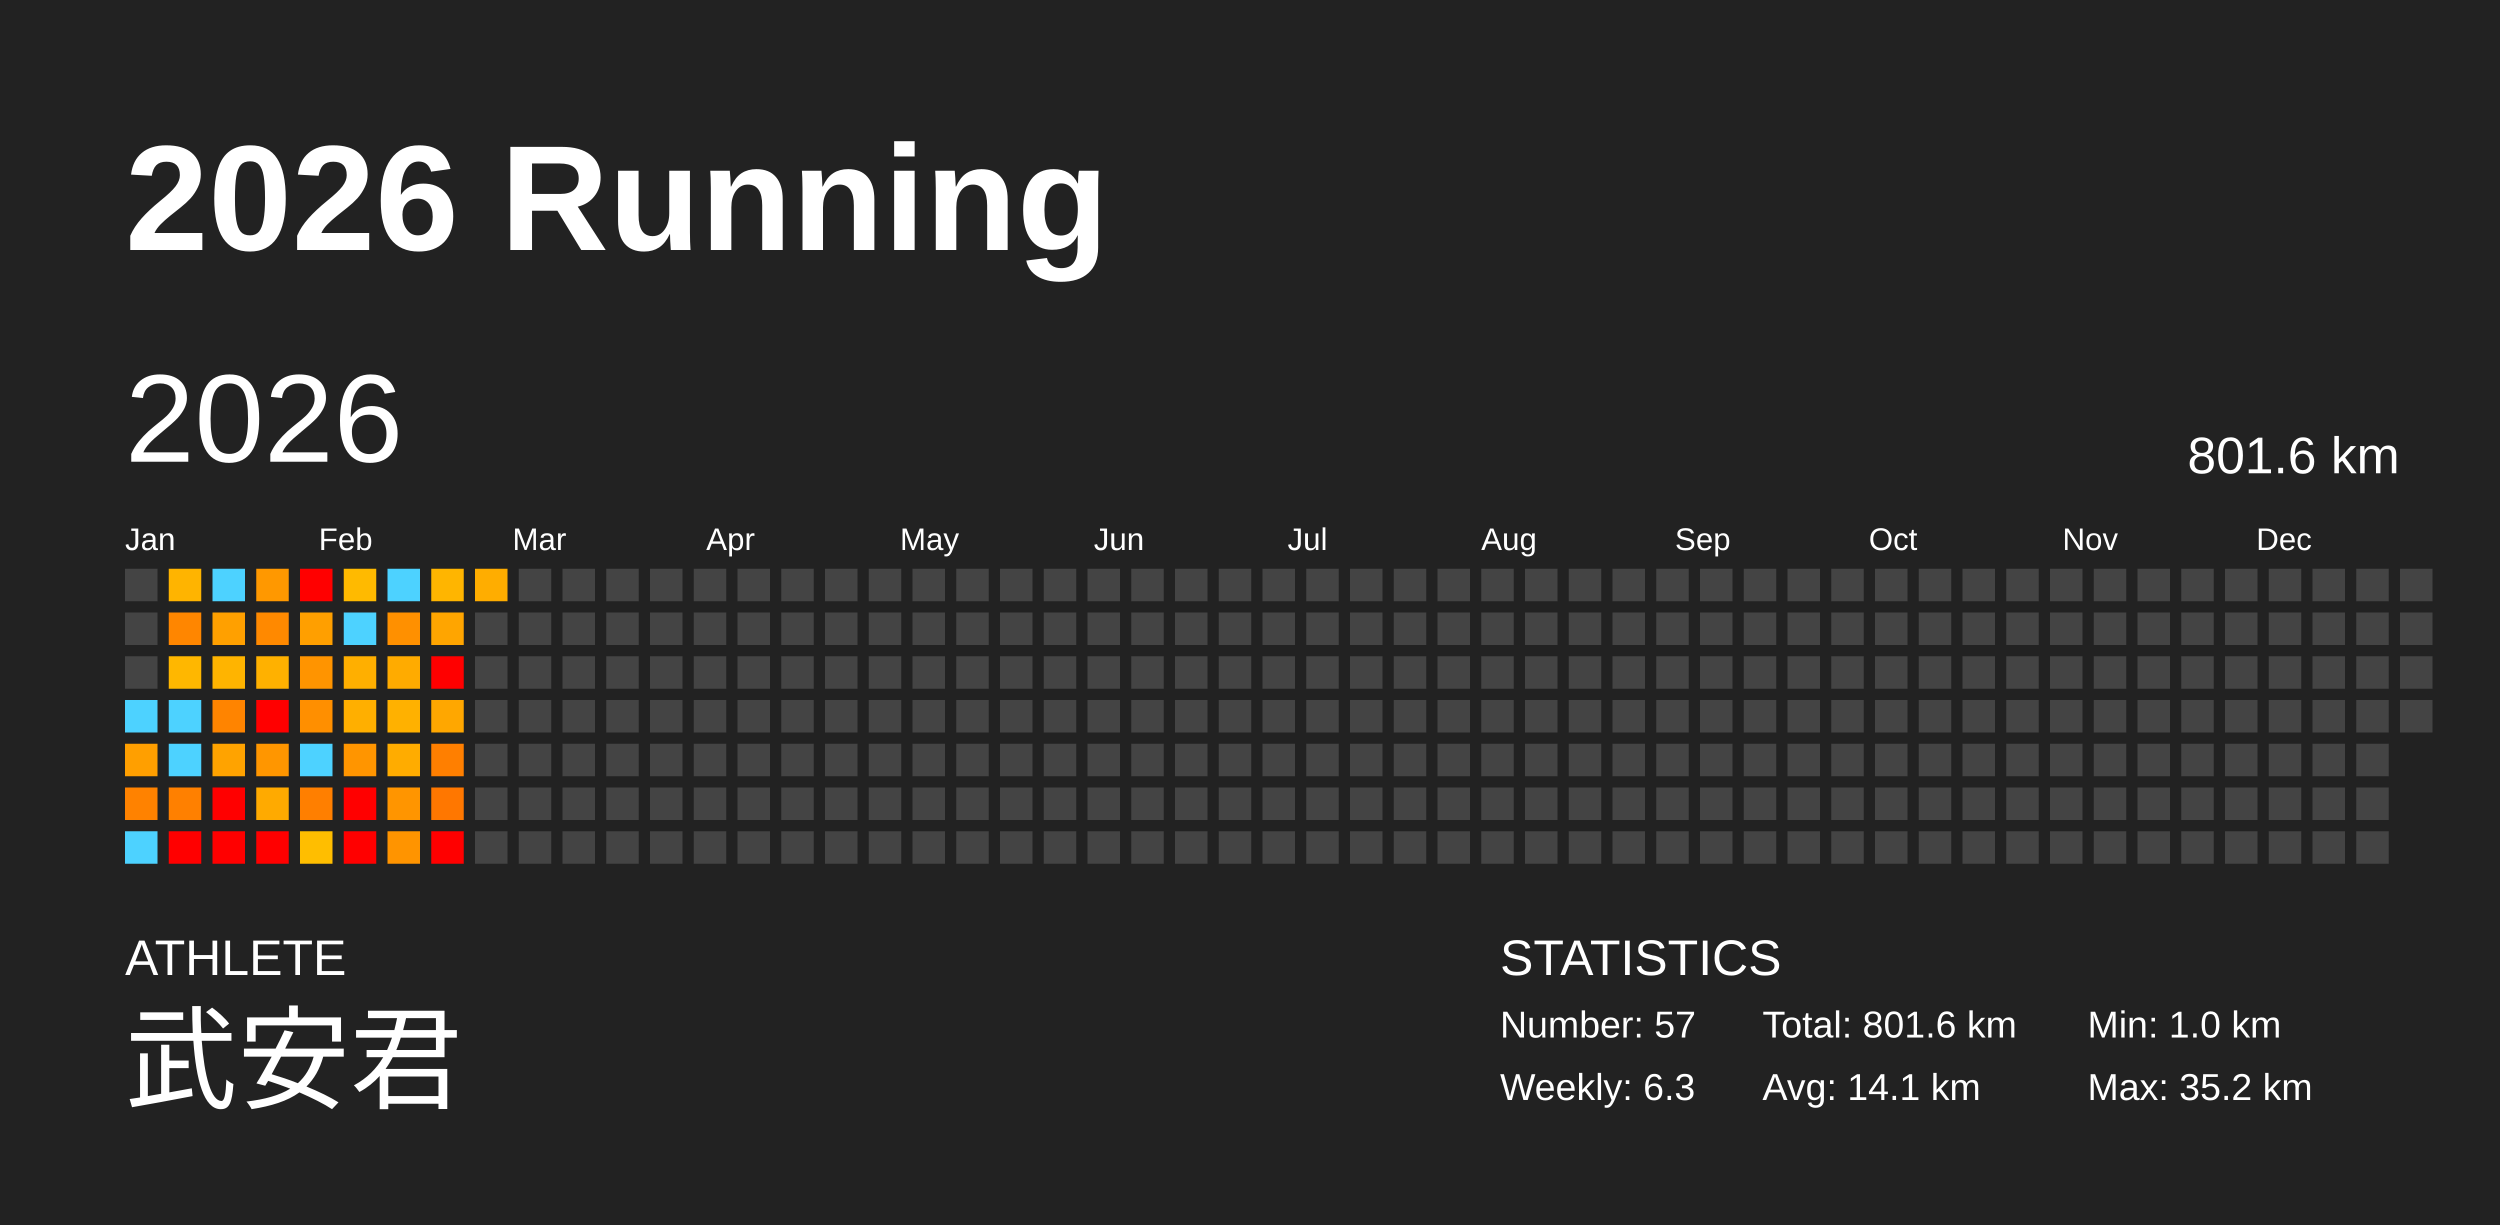
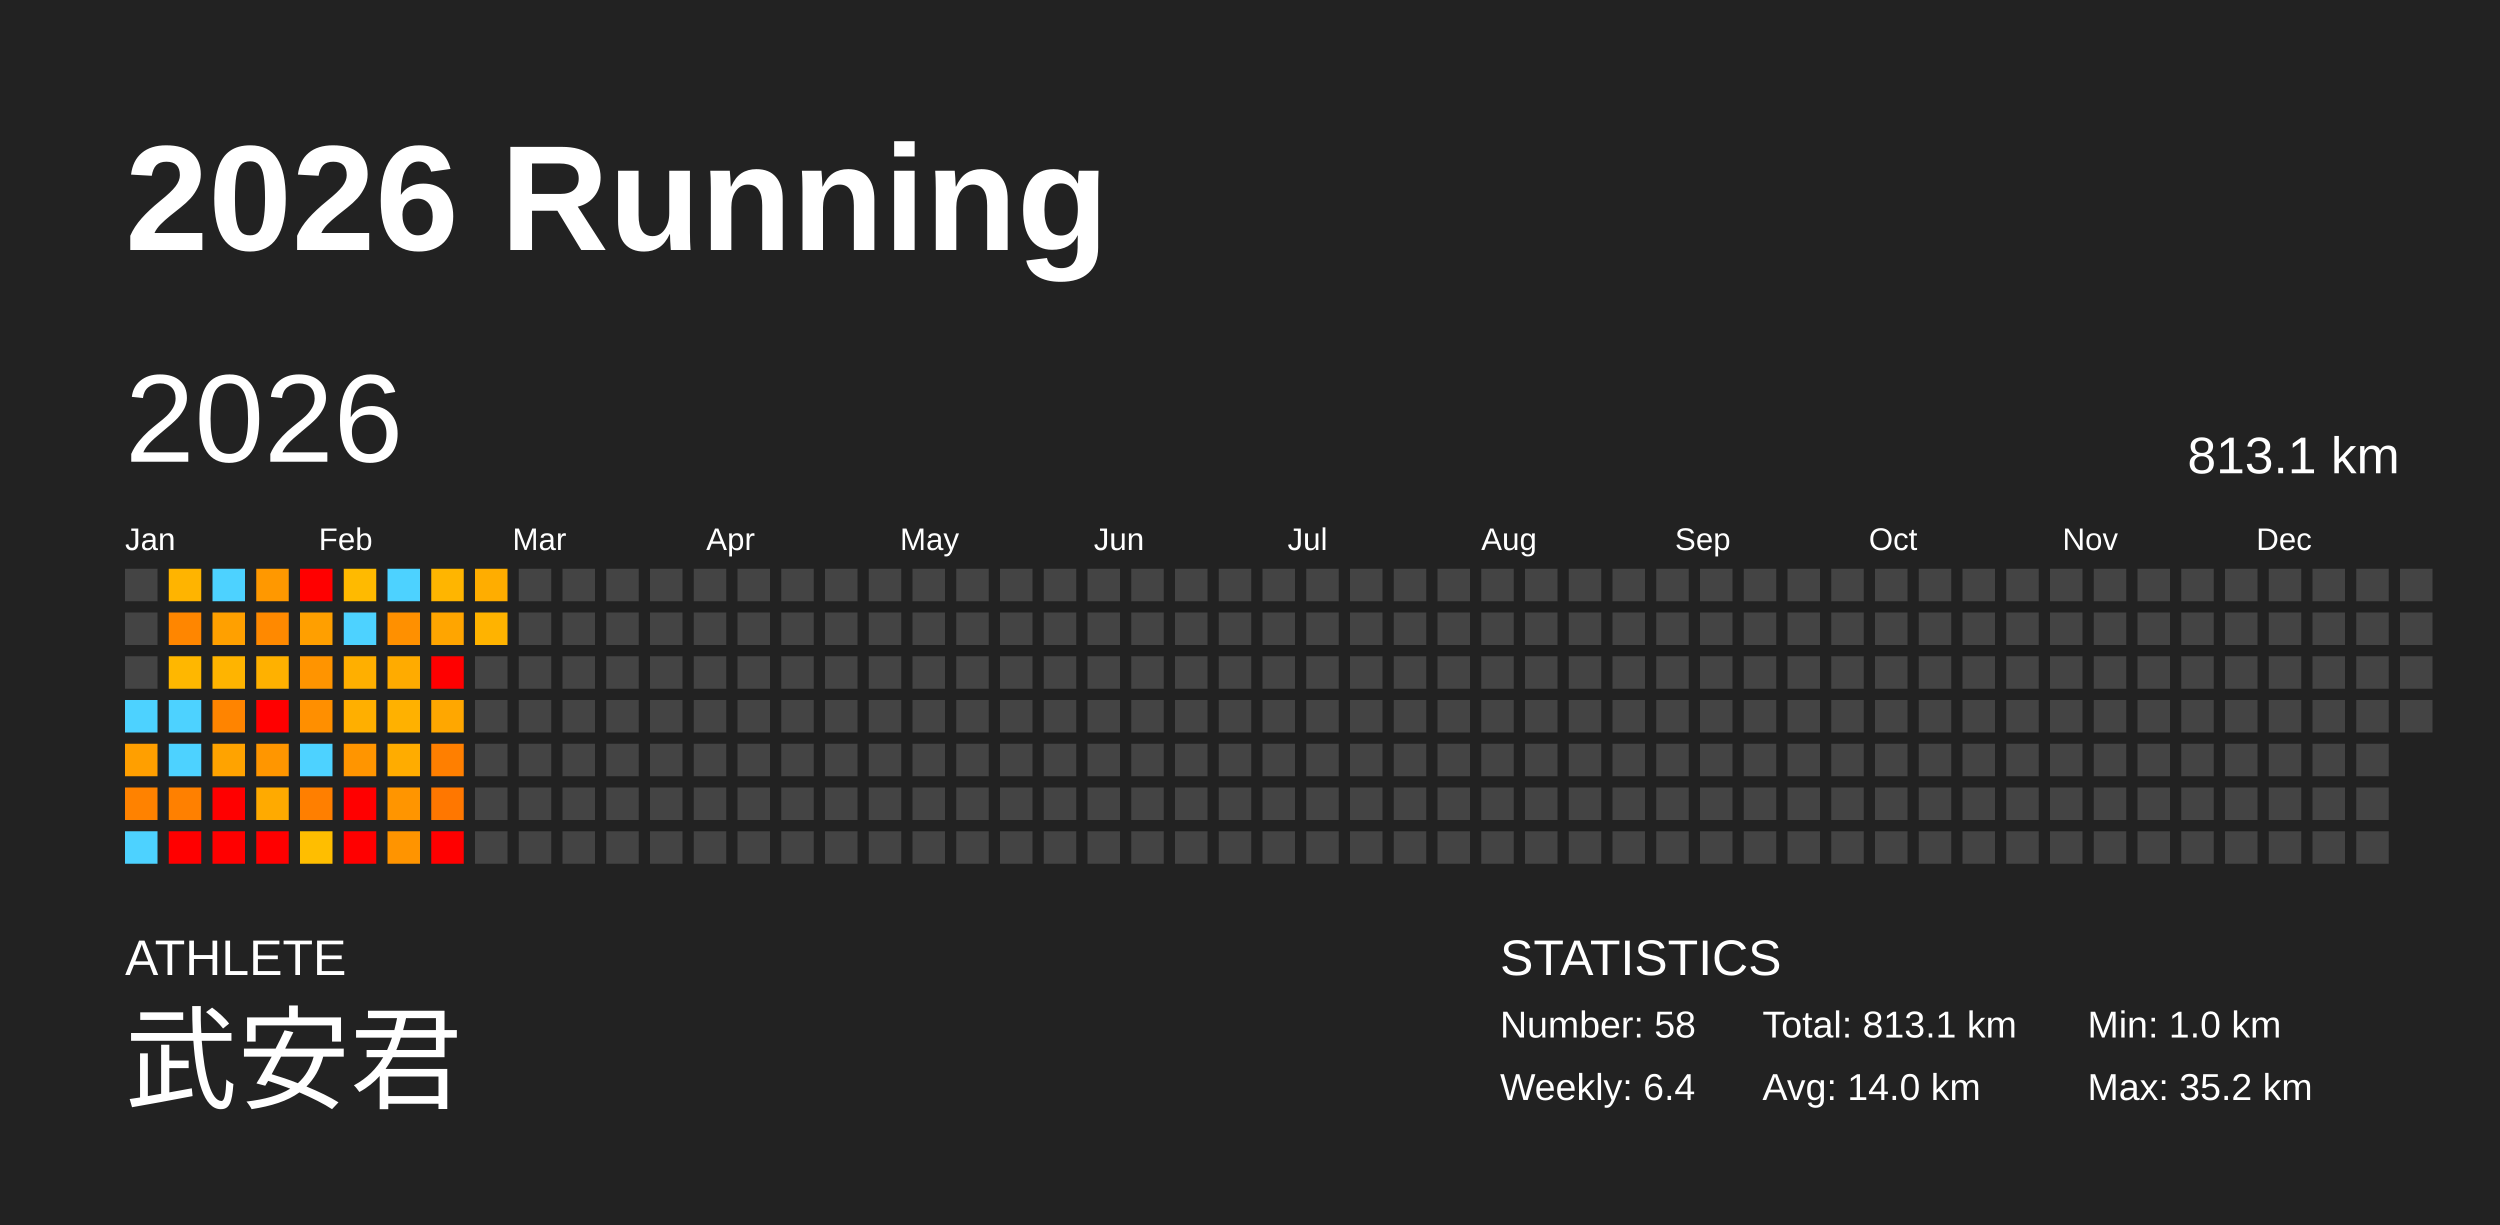
<svg xmlns="http://www.w3.org/2000/svg" baseProfile="full" height="98mm" version="1.1" viewBox="0,0,200,98" width="200mm">
  <defs />
  <rect fill="#222222" height="98" width="200" x="0" y="0" />
  <text fill="#FFFFFF" style="font-size:12px; font-family:Arial; font-weight:bold;" x="10" y="20">2026 Running</text>
  <text fill="#FFFFFF" style="font-size:4px; font-family:Arial" x="10" y="78">ATHLETE</text>
  <text fill="#FFFFFF" style="font-size:9px; font-family:Arial" x="10" y="88">武安君</text>
  <text fill="#FFFFFF" style="font-size:4px; font-family:Arial" x="120" y="78">STATISTICS</text>
-   <text fill="#FFFFFF" style="font-size:3px; font-family:Arial" x="120" y="83">Number: 57</text>
-   <text fill="#FFFFFF" style="font-size:3px; font-family:Arial" x="120" y="88">Weekly: 6.3</text>
-   <text fill="#FFFFFF" style="font-size:3px; font-family:Arial" x="141" y="83">Total: 801.6 km</text>
-   <text fill="#FFFFFF" style="font-size:3px; font-family:Arial" x="141" y="88">Avg: 14.1 km</text>
+   <text fill="#FFFFFF" style="font-size:3px; font-family:Arial" x="120" y="83">Number: 58</text>
+   <text fill="#FFFFFF" style="font-size:3px; font-family:Arial" x="120" y="88">Weekly: 6.4</text>
+   <text fill="#FFFFFF" style="font-size:3px; font-family:Arial" x="141" y="83">Total: 813.1 km</text>
+   <text fill="#FFFFFF" style="font-size:3px; font-family:Arial" x="141" y="88">Avg: 14.0 km</text>
  <text fill="#FFFFFF" style="font-size:3px; font-family:Arial" x="167" y="83">Min: 1.0 km</text>
  <text fill="#FFFFFF" style="font-size:3px; font-family:Arial" x="167" y="88">Max: 35.2 km</text>
  <text dominant-baseline="hanging" fill="#FFFFFF" style="font-size:10.0px; font-family:Arial;" x="10" y="30">2026</text>
-   <text dominant-baseline="hanging" fill="#FFFFFF" style="font-size:4.125px; font-family:Arial;" x="175" y="35">801.6 km</text>
+   <text dominant-baseline="hanging" fill="#FFFFFF" style="font-size:4.125px; font-family:Arial;" x="175" y="35">813.1 km</text>
  <text fill="#FFFFFF" style="font-size:2.5px; font-family:Arial" x="10.0" y="44">Jan</text>
  <text fill="#FFFFFF" style="font-size:2.5px; font-family:Arial" x="25.5" y="44">Feb</text>
  <text fill="#FFFFFF" style="font-size:2.5px; font-family:Arial" x="41.0" y="44">Mar</text>
  <text fill="#FFFFFF" style="font-size:2.5px; font-family:Arial" x="56.5" y="44">Apr</text>
  <text fill="#FFFFFF" style="font-size:2.5px; font-family:Arial" x="72.0" y="44">May</text>
  <text fill="#FFFFFF" style="font-size:2.5px; font-family:Arial" x="87.5" y="44">Jun</text>
  <text fill="#FFFFFF" style="font-size:2.5px; font-family:Arial" x="103.0" y="44">Jul</text>
  <text fill="#FFFFFF" style="font-size:2.5px; font-family:Arial" x="118.5" y="44">Aug</text>
  <text fill="#FFFFFF" style="font-size:2.5px; font-family:Arial" x="134.0" y="44">Sep</text>
  <text fill="#FFFFFF" style="font-size:2.5px; font-family:Arial" x="149.5" y="44">Oct</text>
  <text fill="#FFFFFF" style="font-size:2.5px; font-family:Arial" x="165.0" y="44">Nov</text>
  <text fill="#FFFFFF" style="font-size:2.5px; font-family:Arial" x="180.5" y="44">Dec</text>
  <rect fill="#444444" height="2.6" width="2.6" x="10.0" y="45.5" />
  <rect fill="#444444" height="2.6" width="2.6" x="10.0" y="49.0" />
  <rect fill="#444444" height="2.6" width="2.6" x="10.0" y="52.5" />
  <rect fill="#4dd2ff" height="2.6" width="2.6" x="10.0" y="56.0" />
  <rect fill="#ff9f00" height="2.6" width="2.6" x="10.0" y="59.5" />
  <rect fill="#ff8200" height="2.6" width="2.6" x="10.0" y="63.0" />
  <rect fill="#4dd2ff" height="2.6" width="2.6" x="10.0" y="66.5" />
  <rect fill="#ffb400" height="2.6" width="2.6" x="13.5" y="45.5" />
  <rect fill="#ff8600" height="2.6" width="2.6" x="13.5" y="49.0" />
  <rect fill="#ffb700" height="2.6" width="2.6" x="13.5" y="52.5" />
  <rect fill="#4dd2ff" height="2.6" width="2.6" x="13.5" y="56.0" />
  <rect fill="#4dd2ff" height="2.6" width="2.6" x="13.5" y="59.5" />
  <rect fill="#ff8000" height="2.6" width="2.6" x="13.5" y="63.0" />
  <rect fill="red" height="2.6" width="2.6" x="13.5" y="66.5" />
  <rect fill="#4dd2ff" height="2.6" width="2.6" x="17.0" y="45.5" />
  <rect fill="#ffa000" height="2.6" width="2.6" x="17.0" y="49.0" />
  <rect fill="#ffb400" height="2.6" width="2.6" x="17.0" y="52.5" />
  <rect fill="#ff8400" height="2.6" width="2.6" x="17.0" y="56.0" />
  <rect fill="#ffa300" height="2.6" width="2.6" x="17.0" y="59.5" />
  <rect fill="red" height="2.6" width="2.6" x="17.0" y="63.0" />
  <rect fill="red" height="2.6" width="2.6" x="17.0" y="66.5" />
  <rect fill="#ff9800" height="2.6" width="2.6" x="20.5" y="45.5" />
  <rect fill="#ff8900" height="2.6" width="2.6" x="20.5" y="49.0" />
  <rect fill="#ffb100" height="2.6" width="2.6" x="20.5" y="52.5" />
  <rect fill="red" height="2.6" width="2.6" x="20.5" y="56.0" />
  <rect fill="#ff9600" height="2.6" width="2.6" x="20.5" y="59.5" />
  <rect fill="#ffaa00" height="2.6" width="2.6" x="20.5" y="63.0" />
  <rect fill="red" height="2.6" width="2.6" x="20.5" y="66.5" />
  <rect fill="red" height="2.6" width="2.6" x="24.0" y="45.5" />
  <rect fill="#ff9f00" height="2.6" width="2.6" x="24.0" y="49.0" />
  <rect fill="#ff9400" height="2.6" width="2.6" x="24.0" y="52.5" />
  <rect fill="#ff8f00" height="2.6" width="2.6" x="24.0" y="56.0" />
  <rect fill="#4dd2ff" height="2.6" width="2.6" x="24.0" y="59.5" />
  <rect fill="#ff7f00" height="2.6" width="2.6" x="24.0" y="63.0" />
  <rect fill="#ffbe00" height="2.6" width="2.6" x="24.0" y="66.5" />
  <rect fill="#ffba00" height="2.6" width="2.6" x="27.5" y="45.5" />
  <rect fill="#4dd2ff" height="2.6" width="2.6" x="27.5" y="49.0" />
  <rect fill="#ffaf00" height="2.6" width="2.6" x="27.5" y="52.5" />
  <rect fill="#ffaf00" height="2.6" width="2.6" x="27.5" y="56.0" />
  <rect fill="#ff9500" height="2.6" width="2.6" x="27.5" y="59.5" />
  <rect fill="red" height="2.6" width="2.6" x="27.5" y="63.0" />
  <rect fill="red" height="2.6" width="2.6" x="27.5" y="66.5" />
  <rect fill="#4dd2ff" height="2.6" width="2.6" x="31.0" y="45.5" />
  <rect fill="#ff9000" height="2.6" width="2.6" x="31.0" y="49.0" />
  <rect fill="#ffab00" height="2.6" width="2.6" x="31.0" y="52.5" />
  <rect fill="#ffb100" height="2.6" width="2.6" x="31.0" y="56.0" />
  <rect fill="#ffac00" height="2.6" width="2.6" x="31.0" y="59.5" />
  <rect fill="#ff9500" height="2.6" width="2.6" x="31.0" y="63.0" />
  <rect fill="#ff9400" height="2.6" width="2.6" x="31.0" y="66.5" />
  <rect fill="#ffb500" height="2.6" width="2.6" x="34.5" y="45.5" />
  <rect fill="#ffa500" height="2.6" width="2.6" x="34.5" y="49.0" />
  <rect fill="red" height="2.6" width="2.6" x="34.5" y="52.5" />
  <rect fill="#ffa700" height="2.6" width="2.6" x="34.5" y="56.0" />
  <rect fill="#ff7f00" height="2.6" width="2.6" x="34.5" y="59.5" />
  <rect fill="#ff7700" height="2.6" width="2.6" x="34.5" y="63.0" />
  <rect fill="red" height="2.6" width="2.6" x="34.5" y="66.5" />
  <rect fill="#ffad00" height="2.6" width="2.6" x="38.0" y="45.5" />
-   <rect fill="#444444" height="2.6" width="2.6" x="38.0" y="49.0" />
+   <rect fill="#ffb300" height="2.6" width="2.6" x="38.0" y="49.0" />
  <rect fill="#444444" height="2.6" width="2.6" x="38.0" y="52.5" />
  <rect fill="#444444" height="2.6" width="2.6" x="38.0" y="56.0" />
  <rect fill="#444444" height="2.6" width="2.6" x="38.0" y="59.5" />
  <rect fill="#444444" height="2.6" width="2.6" x="38.0" y="63.0" />
  <rect fill="#444444" height="2.6" width="2.6" x="38.0" y="66.5" />
  <rect fill="#444444" height="2.6" width="2.6" x="41.5" y="45.5" />
  <rect fill="#444444" height="2.6" width="2.6" x="41.5" y="49.0" />
  <rect fill="#444444" height="2.6" width="2.6" x="41.5" y="52.5" />
  <rect fill="#444444" height="2.6" width="2.6" x="41.5" y="56.0" />
  <rect fill="#444444" height="2.6" width="2.6" x="41.5" y="59.5" />
  <rect fill="#444444" height="2.6" width="2.6" x="41.5" y="63.0" />
  <rect fill="#444444" height="2.6" width="2.6" x="41.5" y="66.5" />
  <rect fill="#444444" height="2.6" width="2.6" x="45.0" y="45.5" />
  <rect fill="#444444" height="2.6" width="2.6" x="45.0" y="49.0" />
  <rect fill="#444444" height="2.6" width="2.6" x="45.0" y="52.5" />
  <rect fill="#444444" height="2.6" width="2.6" x="45.0" y="56.0" />
  <rect fill="#444444" height="2.6" width="2.6" x="45.0" y="59.5" />
  <rect fill="#444444" height="2.6" width="2.6" x="45.0" y="63.0" />
  <rect fill="#444444" height="2.6" width="2.6" x="45.0" y="66.5" />
  <rect fill="#444444" height="2.6" width="2.6" x="48.5" y="45.5" />
  <rect fill="#444444" height="2.6" width="2.6" x="48.5" y="49.0" />
  <rect fill="#444444" height="2.6" width="2.6" x="48.5" y="52.5" />
  <rect fill="#444444" height="2.6" width="2.6" x="48.5" y="56.0" />
  <rect fill="#444444" height="2.6" width="2.6" x="48.5" y="59.5" />
  <rect fill="#444444" height="2.6" width="2.6" x="48.5" y="63.0" />
  <rect fill="#444444" height="2.6" width="2.6" x="48.5" y="66.5" />
  <rect fill="#444444" height="2.6" width="2.6" x="52.0" y="45.5" />
  <rect fill="#444444" height="2.6" width="2.6" x="52.0" y="49.0" />
  <rect fill="#444444" height="2.6" width="2.6" x="52.0" y="52.5" />
  <rect fill="#444444" height="2.6" width="2.6" x="52.0" y="56.0" />
  <rect fill="#444444" height="2.6" width="2.6" x="52.0" y="59.5" />
  <rect fill="#444444" height="2.6" width="2.6" x="52.0" y="63.0" />
  <rect fill="#444444" height="2.6" width="2.6" x="52.0" y="66.5" />
  <rect fill="#444444" height="2.6" width="2.6" x="55.5" y="45.5" />
  <rect fill="#444444" height="2.6" width="2.6" x="55.5" y="49.0" />
  <rect fill="#444444" height="2.6" width="2.6" x="55.5" y="52.5" />
  <rect fill="#444444" height="2.6" width="2.6" x="55.5" y="56.0" />
  <rect fill="#444444" height="2.6" width="2.6" x="55.5" y="59.5" />
  <rect fill="#444444" height="2.6" width="2.6" x="55.5" y="63.0" />
  <rect fill="#444444" height="2.6" width="2.6" x="55.5" y="66.5" />
  <rect fill="#444444" height="2.6" width="2.6" x="59.0" y="45.5" />
  <rect fill="#444444" height="2.6" width="2.6" x="59.0" y="49.0" />
  <rect fill="#444444" height="2.6" width="2.6" x="59.0" y="52.5" />
  <rect fill="#444444" height="2.6" width="2.6" x="59.0" y="56.0" />
  <rect fill="#444444" height="2.6" width="2.6" x="59.0" y="59.5" />
  <rect fill="#444444" height="2.6" width="2.6" x="59.0" y="63.0" />
  <rect fill="#444444" height="2.6" width="2.6" x="59.0" y="66.5" />
  <rect fill="#444444" height="2.6" width="2.6" x="62.5" y="45.5" />
  <rect fill="#444444" height="2.6" width="2.6" x="62.5" y="49.0" />
  <rect fill="#444444" height="2.6" width="2.6" x="62.5" y="52.5" />
  <rect fill="#444444" height="2.6" width="2.6" x="62.5" y="56.0" />
  <rect fill="#444444" height="2.6" width="2.6" x="62.5" y="59.5" />
  <rect fill="#444444" height="2.6" width="2.6" x="62.5" y="63.0" />
  <rect fill="#444444" height="2.6" width="2.6" x="62.5" y="66.5" />
  <rect fill="#444444" height="2.6" width="2.6" x="66.0" y="45.5" />
  <rect fill="#444444" height="2.6" width="2.6" x="66.0" y="49.0" />
  <rect fill="#444444" height="2.6" width="2.6" x="66.0" y="52.5" />
  <rect fill="#444444" height="2.6" width="2.6" x="66.0" y="56.0" />
  <rect fill="#444444" height="2.6" width="2.6" x="66.0" y="59.5" />
  <rect fill="#444444" height="2.6" width="2.6" x="66.0" y="63.0" />
  <rect fill="#444444" height="2.6" width="2.6" x="66.0" y="66.5" />
  <rect fill="#444444" height="2.6" width="2.6" x="69.5" y="45.5" />
  <rect fill="#444444" height="2.6" width="2.6" x="69.5" y="49.0" />
  <rect fill="#444444" height="2.6" width="2.6" x="69.5" y="52.5" />
  <rect fill="#444444" height="2.6" width="2.6" x="69.5" y="56.0" />
  <rect fill="#444444" height="2.6" width="2.6" x="69.5" y="59.5" />
  <rect fill="#444444" height="2.6" width="2.6" x="69.5" y="63.0" />
  <rect fill="#444444" height="2.6" width="2.6" x="69.5" y="66.5" />
  <rect fill="#444444" height="2.6" width="2.6" x="73.0" y="45.5" />
  <rect fill="#444444" height="2.6" width="2.6" x="73.0" y="49.0" />
  <rect fill="#444444" height="2.6" width="2.6" x="73.0" y="52.5" />
  <rect fill="#444444" height="2.6" width="2.6" x="73.0" y="56.0" />
  <rect fill="#444444" height="2.6" width="2.6" x="73.0" y="59.5" />
  <rect fill="#444444" height="2.6" width="2.6" x="73.0" y="63.0" />
  <rect fill="#444444" height="2.6" width="2.6" x="73.0" y="66.5" />
  <rect fill="#444444" height="2.6" width="2.6" x="76.5" y="45.5" />
  <rect fill="#444444" height="2.6" width="2.6" x="76.5" y="49.0" />
  <rect fill="#444444" height="2.6" width="2.6" x="76.5" y="52.5" />
  <rect fill="#444444" height="2.6" width="2.6" x="76.5" y="56.0" />
  <rect fill="#444444" height="2.6" width="2.6" x="76.5" y="59.5" />
  <rect fill="#444444" height="2.6" width="2.6" x="76.5" y="63.0" />
  <rect fill="#444444" height="2.6" width="2.6" x="76.5" y="66.5" />
  <rect fill="#444444" height="2.6" width="2.6" x="80.0" y="45.5" />
  <rect fill="#444444" height="2.6" width="2.6" x="80.0" y="49.0" />
  <rect fill="#444444" height="2.6" width="2.6" x="80.0" y="52.5" />
  <rect fill="#444444" height="2.6" width="2.6" x="80.0" y="56.0" />
  <rect fill="#444444" height="2.6" width="2.6" x="80.0" y="59.5" />
  <rect fill="#444444" height="2.6" width="2.6" x="80.0" y="63.0" />
  <rect fill="#444444" height="2.6" width="2.6" x="80.0" y="66.5" />
  <rect fill="#444444" height="2.6" width="2.6" x="83.5" y="45.5" />
  <rect fill="#444444" height="2.6" width="2.6" x="83.5" y="49.0" />
  <rect fill="#444444" height="2.6" width="2.6" x="83.5" y="52.5" />
  <rect fill="#444444" height="2.6" width="2.6" x="83.5" y="56.0" />
  <rect fill="#444444" height="2.6" width="2.6" x="83.5" y="59.5" />
  <rect fill="#444444" height="2.6" width="2.6" x="83.5" y="63.0" />
  <rect fill="#444444" height="2.6" width="2.6" x="83.5" y="66.5" />
  <rect fill="#444444" height="2.6" width="2.6" x="87.0" y="45.5" />
  <rect fill="#444444" height="2.6" width="2.6" x="87.0" y="49.0" />
  <rect fill="#444444" height="2.6" width="2.6" x="87.0" y="52.5" />
  <rect fill="#444444" height="2.6" width="2.6" x="87.0" y="56.0" />
  <rect fill="#444444" height="2.6" width="2.6" x="87.0" y="59.5" />
  <rect fill="#444444" height="2.6" width="2.6" x="87.0" y="63.0" />
  <rect fill="#444444" height="2.6" width="2.6" x="87.0" y="66.5" />
  <rect fill="#444444" height="2.6" width="2.6" x="90.5" y="45.5" />
  <rect fill="#444444" height="2.6" width="2.6" x="90.5" y="49.0" />
  <rect fill="#444444" height="2.6" width="2.6" x="90.5" y="52.5" />
  <rect fill="#444444" height="2.6" width="2.6" x="90.5" y="56.0" />
  <rect fill="#444444" height="2.6" width="2.6" x="90.5" y="59.5" />
  <rect fill="#444444" height="2.6" width="2.6" x="90.5" y="63.0" />
  <rect fill="#444444" height="2.6" width="2.6" x="90.5" y="66.5" />
  <rect fill="#444444" height="2.6" width="2.6" x="94.0" y="45.5" />
  <rect fill="#444444" height="2.6" width="2.6" x="94.0" y="49.0" />
  <rect fill="#444444" height="2.6" width="2.6" x="94.0" y="52.5" />
  <rect fill="#444444" height="2.6" width="2.6" x="94.0" y="56.0" />
  <rect fill="#444444" height="2.6" width="2.6" x="94.0" y="59.5" />
  <rect fill="#444444" height="2.6" width="2.6" x="94.0" y="63.0" />
  <rect fill="#444444" height="2.6" width="2.6" x="94.0" y="66.5" />
  <rect fill="#444444" height="2.6" width="2.6" x="97.5" y="45.5" />
  <rect fill="#444444" height="2.6" width="2.6" x="97.5" y="49.0" />
  <rect fill="#444444" height="2.6" width="2.6" x="97.5" y="52.5" />
  <rect fill="#444444" height="2.6" width="2.6" x="97.5" y="56.0" />
  <rect fill="#444444" height="2.6" width="2.6" x="97.5" y="59.5" />
  <rect fill="#444444" height="2.6" width="2.6" x="97.5" y="63.0" />
  <rect fill="#444444" height="2.6" width="2.6" x="97.5" y="66.5" />
  <rect fill="#444444" height="2.6" width="2.6" x="101.0" y="45.5" />
  <rect fill="#444444" height="2.6" width="2.6" x="101.0" y="49.0" />
  <rect fill="#444444" height="2.6" width="2.6" x="101.0" y="52.5" />
  <rect fill="#444444" height="2.6" width="2.6" x="101.0" y="56.0" />
  <rect fill="#444444" height="2.6" width="2.6" x="101.0" y="59.5" />
  <rect fill="#444444" height="2.6" width="2.6" x="101.0" y="63.0" />
  <rect fill="#444444" height="2.6" width="2.6" x="101.0" y="66.5" />
  <rect fill="#444444" height="2.6" width="2.6" x="104.5" y="45.5" />
  <rect fill="#444444" height="2.6" width="2.6" x="104.5" y="49.0" />
  <rect fill="#444444" height="2.6" width="2.6" x="104.5" y="52.5" />
  <rect fill="#444444" height="2.6" width="2.6" x="104.5" y="56.0" />
  <rect fill="#444444" height="2.6" width="2.6" x="104.5" y="59.5" />
  <rect fill="#444444" height="2.6" width="2.6" x="104.5" y="63.0" />
  <rect fill="#444444" height="2.6" width="2.6" x="104.5" y="66.5" />
  <rect fill="#444444" height="2.6" width="2.6" x="108.0" y="45.5" />
  <rect fill="#444444" height="2.6" width="2.6" x="108.0" y="49.0" />
  <rect fill="#444444" height="2.6" width="2.6" x="108.0" y="52.5" />
  <rect fill="#444444" height="2.6" width="2.6" x="108.0" y="56.0" />
  <rect fill="#444444" height="2.6" width="2.6" x="108.0" y="59.5" />
  <rect fill="#444444" height="2.6" width="2.6" x="108.0" y="63.0" />
  <rect fill="#444444" height="2.6" width="2.6" x="108.0" y="66.5" />
  <rect fill="#444444" height="2.6" width="2.6" x="111.5" y="45.5" />
  <rect fill="#444444" height="2.6" width="2.6" x="111.5" y="49.0" />
  <rect fill="#444444" height="2.6" width="2.6" x="111.5" y="52.5" />
  <rect fill="#444444" height="2.6" width="2.6" x="111.5" y="56.0" />
  <rect fill="#444444" height="2.6" width="2.6" x="111.5" y="59.5" />
  <rect fill="#444444" height="2.6" width="2.6" x="111.5" y="63.0" />
  <rect fill="#444444" height="2.6" width="2.6" x="111.5" y="66.5" />
  <rect fill="#444444" height="2.6" width="2.6" x="115.0" y="45.5" />
  <rect fill="#444444" height="2.6" width="2.6" x="115.0" y="49.0" />
  <rect fill="#444444" height="2.6" width="2.6" x="115.0" y="52.5" />
  <rect fill="#444444" height="2.6" width="2.6" x="115.0" y="56.0" />
  <rect fill="#444444" height="2.6" width="2.6" x="115.0" y="59.5" />
  <rect fill="#444444" height="2.6" width="2.6" x="115.0" y="63.0" />
  <rect fill="#444444" height="2.6" width="2.6" x="115.0" y="66.5" />
  <rect fill="#444444" height="2.6" width="2.6" x="118.5" y="45.5" />
  <rect fill="#444444" height="2.6" width="2.6" x="118.5" y="49.0" />
  <rect fill="#444444" height="2.6" width="2.6" x="118.5" y="52.5" />
  <rect fill="#444444" height="2.6" width="2.6" x="118.5" y="56.0" />
  <rect fill="#444444" height="2.6" width="2.6" x="118.5" y="59.5" />
  <rect fill="#444444" height="2.6" width="2.6" x="118.5" y="63.0" />
  <rect fill="#444444" height="2.6" width="2.6" x="118.5" y="66.5" />
  <rect fill="#444444" height="2.6" width="2.6" x="122.0" y="45.5" />
  <rect fill="#444444" height="2.6" width="2.6" x="122.0" y="49.0" />
  <rect fill="#444444" height="2.6" width="2.6" x="122.0" y="52.5" />
  <rect fill="#444444" height="2.6" width="2.6" x="122.0" y="56.0" />
  <rect fill="#444444" height="2.6" width="2.6" x="122.0" y="59.5" />
  <rect fill="#444444" height="2.6" width="2.6" x="122.0" y="63.0" />
  <rect fill="#444444" height="2.6" width="2.6" x="122.0" y="66.5" />
  <rect fill="#444444" height="2.6" width="2.6" x="125.5" y="45.5" />
  <rect fill="#444444" height="2.6" width="2.6" x="125.5" y="49.0" />
  <rect fill="#444444" height="2.6" width="2.6" x="125.5" y="52.5" />
  <rect fill="#444444" height="2.6" width="2.6" x="125.5" y="56.0" />
  <rect fill="#444444" height="2.6" width="2.6" x="125.5" y="59.5" />
  <rect fill="#444444" height="2.6" width="2.6" x="125.5" y="63.0" />
  <rect fill="#444444" height="2.6" width="2.6" x="125.5" y="66.5" />
  <rect fill="#444444" height="2.6" width="2.6" x="129.0" y="45.5" />
  <rect fill="#444444" height="2.6" width="2.6" x="129.0" y="49.0" />
  <rect fill="#444444" height="2.6" width="2.6" x="129.0" y="52.5" />
  <rect fill="#444444" height="2.6" width="2.6" x="129.0" y="56.0" />
  <rect fill="#444444" height="2.6" width="2.6" x="129.0" y="59.5" />
  <rect fill="#444444" height="2.6" width="2.6" x="129.0" y="63.0" />
  <rect fill="#444444" height="2.6" width="2.6" x="129.0" y="66.5" />
  <rect fill="#444444" height="2.6" width="2.6" x="132.5" y="45.5" />
  <rect fill="#444444" height="2.6" width="2.6" x="132.5" y="49.0" />
  <rect fill="#444444" height="2.6" width="2.6" x="132.5" y="52.5" />
  <rect fill="#444444" height="2.6" width="2.6" x="132.5" y="56.0" />
  <rect fill="#444444" height="2.6" width="2.6" x="132.5" y="59.5" />
  <rect fill="#444444" height="2.6" width="2.6" x="132.5" y="63.0" />
  <rect fill="#444444" height="2.6" width="2.6" x="132.5" y="66.5" />
  <rect fill="#444444" height="2.6" width="2.6" x="136.0" y="45.5" />
  <rect fill="#444444" height="2.6" width="2.6" x="136.0" y="49.0" />
  <rect fill="#444444" height="2.6" width="2.6" x="136.0" y="52.5" />
  <rect fill="#444444" height="2.6" width="2.6" x="136.0" y="56.0" />
  <rect fill="#444444" height="2.6" width="2.6" x="136.0" y="59.5" />
  <rect fill="#444444" height="2.6" width="2.6" x="136.0" y="63.0" />
  <rect fill="#444444" height="2.6" width="2.6" x="136.0" y="66.5" />
  <rect fill="#444444" height="2.6" width="2.6" x="139.5" y="45.5" />
  <rect fill="#444444" height="2.6" width="2.6" x="139.5" y="49.0" />
  <rect fill="#444444" height="2.6" width="2.6" x="139.5" y="52.5" />
  <rect fill="#444444" height="2.6" width="2.6" x="139.5" y="56.0" />
  <rect fill="#444444" height="2.6" width="2.6" x="139.5" y="59.5" />
  <rect fill="#444444" height="2.6" width="2.6" x="139.5" y="63.0" />
  <rect fill="#444444" height="2.6" width="2.6" x="139.5" y="66.5" />
  <rect fill="#444444" height="2.6" width="2.6" x="143.0" y="45.5" />
  <rect fill="#444444" height="2.6" width="2.6" x="143.0" y="49.0" />
  <rect fill="#444444" height="2.6" width="2.6" x="143.0" y="52.5" />
  <rect fill="#444444" height="2.6" width="2.6" x="143.0" y="56.0" />
  <rect fill="#444444" height="2.6" width="2.6" x="143.0" y="59.5" />
  <rect fill="#444444" height="2.6" width="2.6" x="143.0" y="63.0" />
  <rect fill="#444444" height="2.6" width="2.6" x="143.0" y="66.5" />
  <rect fill="#444444" height="2.6" width="2.6" x="146.5" y="45.5" />
  <rect fill="#444444" height="2.6" width="2.6" x="146.5" y="49.0" />
  <rect fill="#444444" height="2.6" width="2.6" x="146.5" y="52.5" />
  <rect fill="#444444" height="2.6" width="2.6" x="146.5" y="56.0" />
  <rect fill="#444444" height="2.6" width="2.6" x="146.5" y="59.5" />
  <rect fill="#444444" height="2.6" width="2.6" x="146.5" y="63.0" />
  <rect fill="#444444" height="2.6" width="2.6" x="146.5" y="66.5" />
  <rect fill="#444444" height="2.6" width="2.6" x="150.0" y="45.5" />
  <rect fill="#444444" height="2.6" width="2.6" x="150.0" y="49.0" />
  <rect fill="#444444" height="2.6" width="2.6" x="150.0" y="52.5" />
  <rect fill="#444444" height="2.6" width="2.6" x="150.0" y="56.0" />
  <rect fill="#444444" height="2.6" width="2.6" x="150.0" y="59.5" />
  <rect fill="#444444" height="2.6" width="2.6" x="150.0" y="63.0" />
  <rect fill="#444444" height="2.6" width="2.6" x="150.0" y="66.5" />
  <rect fill="#444444" height="2.6" width="2.6" x="153.5" y="45.5" />
  <rect fill="#444444" height="2.6" width="2.6" x="153.5" y="49.0" />
  <rect fill="#444444" height="2.6" width="2.6" x="153.5" y="52.5" />
  <rect fill="#444444" height="2.6" width="2.6" x="153.5" y="56.0" />
  <rect fill="#444444" height="2.6" width="2.6" x="153.5" y="59.5" />
  <rect fill="#444444" height="2.6" width="2.6" x="153.5" y="63.0" />
  <rect fill="#444444" height="2.6" width="2.6" x="153.5" y="66.5" />
  <rect fill="#444444" height="2.6" width="2.6" x="157.0" y="45.5" />
  <rect fill="#444444" height="2.6" width="2.6" x="157.0" y="49.0" />
  <rect fill="#444444" height="2.6" width="2.6" x="157.0" y="52.5" />
  <rect fill="#444444" height="2.6" width="2.6" x="157.0" y="56.0" />
  <rect fill="#444444" height="2.6" width="2.6" x="157.0" y="59.5" />
  <rect fill="#444444" height="2.6" width="2.6" x="157.0" y="63.0" />
  <rect fill="#444444" height="2.6" width="2.6" x="157.0" y="66.5" />
  <rect fill="#444444" height="2.6" width="2.6" x="160.5" y="45.5" />
  <rect fill="#444444" height="2.6" width="2.6" x="160.5" y="49.0" />
  <rect fill="#444444" height="2.6" width="2.6" x="160.5" y="52.5" />
  <rect fill="#444444" height="2.6" width="2.6" x="160.5" y="56.0" />
  <rect fill="#444444" height="2.6" width="2.6" x="160.5" y="59.5" />
  <rect fill="#444444" height="2.6" width="2.6" x="160.5" y="63.0" />
  <rect fill="#444444" height="2.6" width="2.6" x="160.5" y="66.5" />
  <rect fill="#444444" height="2.6" width="2.6" x="164.0" y="45.5" />
  <rect fill="#444444" height="2.6" width="2.6" x="164.0" y="49.0" />
  <rect fill="#444444" height="2.6" width="2.6" x="164.0" y="52.5" />
  <rect fill="#444444" height="2.6" width="2.6" x="164.0" y="56.0" />
  <rect fill="#444444" height="2.6" width="2.6" x="164.0" y="59.5" />
  <rect fill="#444444" height="2.6" width="2.6" x="164.0" y="63.0" />
  <rect fill="#444444" height="2.6" width="2.6" x="164.0" y="66.5" />
  <rect fill="#444444" height="2.6" width="2.6" x="167.5" y="45.5" />
  <rect fill="#444444" height="2.6" width="2.6" x="167.5" y="49.0" />
  <rect fill="#444444" height="2.6" width="2.6" x="167.5" y="52.5" />
  <rect fill="#444444" height="2.6" width="2.6" x="167.5" y="56.0" />
  <rect fill="#444444" height="2.6" width="2.6" x="167.5" y="59.5" />
  <rect fill="#444444" height="2.6" width="2.6" x="167.5" y="63.0" />
  <rect fill="#444444" height="2.6" width="2.6" x="167.5" y="66.5" />
  <rect fill="#444444" height="2.6" width="2.6" x="171.0" y="45.5" />
  <rect fill="#444444" height="2.6" width="2.6" x="171.0" y="49.0" />
  <rect fill="#444444" height="2.6" width="2.6" x="171.0" y="52.5" />
  <rect fill="#444444" height="2.6" width="2.6" x="171.0" y="56.0" />
  <rect fill="#444444" height="2.6" width="2.6" x="171.0" y="59.5" />
  <rect fill="#444444" height="2.6" width="2.6" x="171.0" y="63.0" />
  <rect fill="#444444" height="2.6" width="2.6" x="171.0" y="66.5" />
  <rect fill="#444444" height="2.6" width="2.6" x="174.5" y="45.5" />
  <rect fill="#444444" height="2.6" width="2.6" x="174.5" y="49.0" />
  <rect fill="#444444" height="2.6" width="2.6" x="174.5" y="52.5" />
  <rect fill="#444444" height="2.6" width="2.6" x="174.5" y="56.0" />
  <rect fill="#444444" height="2.6" width="2.6" x="174.5" y="59.5" />
  <rect fill="#444444" height="2.6" width="2.6" x="174.5" y="63.0" />
  <rect fill="#444444" height="2.6" width="2.6" x="174.5" y="66.5" />
  <rect fill="#444444" height="2.6" width="2.6" x="178.0" y="45.5" />
  <rect fill="#444444" height="2.6" width="2.6" x="178.0" y="49.0" />
  <rect fill="#444444" height="2.6" width="2.6" x="178.0" y="52.5" />
  <rect fill="#444444" height="2.6" width="2.6" x="178.0" y="56.0" />
  <rect fill="#444444" height="2.6" width="2.6" x="178.0" y="59.5" />
  <rect fill="#444444" height="2.6" width="2.6" x="178.0" y="63.0" />
  <rect fill="#444444" height="2.6" width="2.6" x="178.0" y="66.5" />
  <rect fill="#444444" height="2.6" width="2.6" x="181.5" y="45.5" />
  <rect fill="#444444" height="2.6" width="2.6" x="181.5" y="49.0" />
  <rect fill="#444444" height="2.6" width="2.6" x="181.5" y="52.5" />
  <rect fill="#444444" height="2.6" width="2.6" x="181.5" y="56.0" />
  <rect fill="#444444" height="2.6" width="2.6" x="181.5" y="59.5" />
  <rect fill="#444444" height="2.6" width="2.6" x="181.5" y="63.0" />
  <rect fill="#444444" height="2.6" width="2.6" x="181.5" y="66.5" />
  <rect fill="#444444" height="2.6" width="2.6" x="185.0" y="45.5" />
  <rect fill="#444444" height="2.6" width="2.6" x="185.0" y="49.0" />
  <rect fill="#444444" height="2.6" width="2.6" x="185.0" y="52.5" />
  <rect fill="#444444" height="2.6" width="2.6" x="185.0" y="56.0" />
  <rect fill="#444444" height="2.6" width="2.6" x="185.0" y="59.5" />
  <rect fill="#444444" height="2.6" width="2.6" x="185.0" y="63.0" />
  <rect fill="#444444" height="2.6" width="2.6" x="185.0" y="66.5" />
  <rect fill="#444444" height="2.6" width="2.6" x="188.5" y="45.5" />
  <rect fill="#444444" height="2.6" width="2.6" x="188.5" y="49.0" />
  <rect fill="#444444" height="2.6" width="2.6" x="188.5" y="52.5" />
  <rect fill="#444444" height="2.6" width="2.6" x="188.5" y="56.0" />
  <rect fill="#444444" height="2.6" width="2.6" x="188.5" y="59.5" />
  <rect fill="#444444" height="2.6" width="2.6" x="188.5" y="63.0" />
  <rect fill="#444444" height="2.6" width="2.6" x="188.5" y="66.5" />
  <rect fill="#444444" height="2.6" width="2.6" x="192.0" y="45.5" />
  <rect fill="#444444" height="2.6" width="2.6" x="192.0" y="49.0" />
  <rect fill="#444444" height="2.6" width="2.6" x="192.0" y="52.5" />
  <rect fill="#444444" height="2.6" width="2.6" x="192.0" y="56.0" />
</svg>
